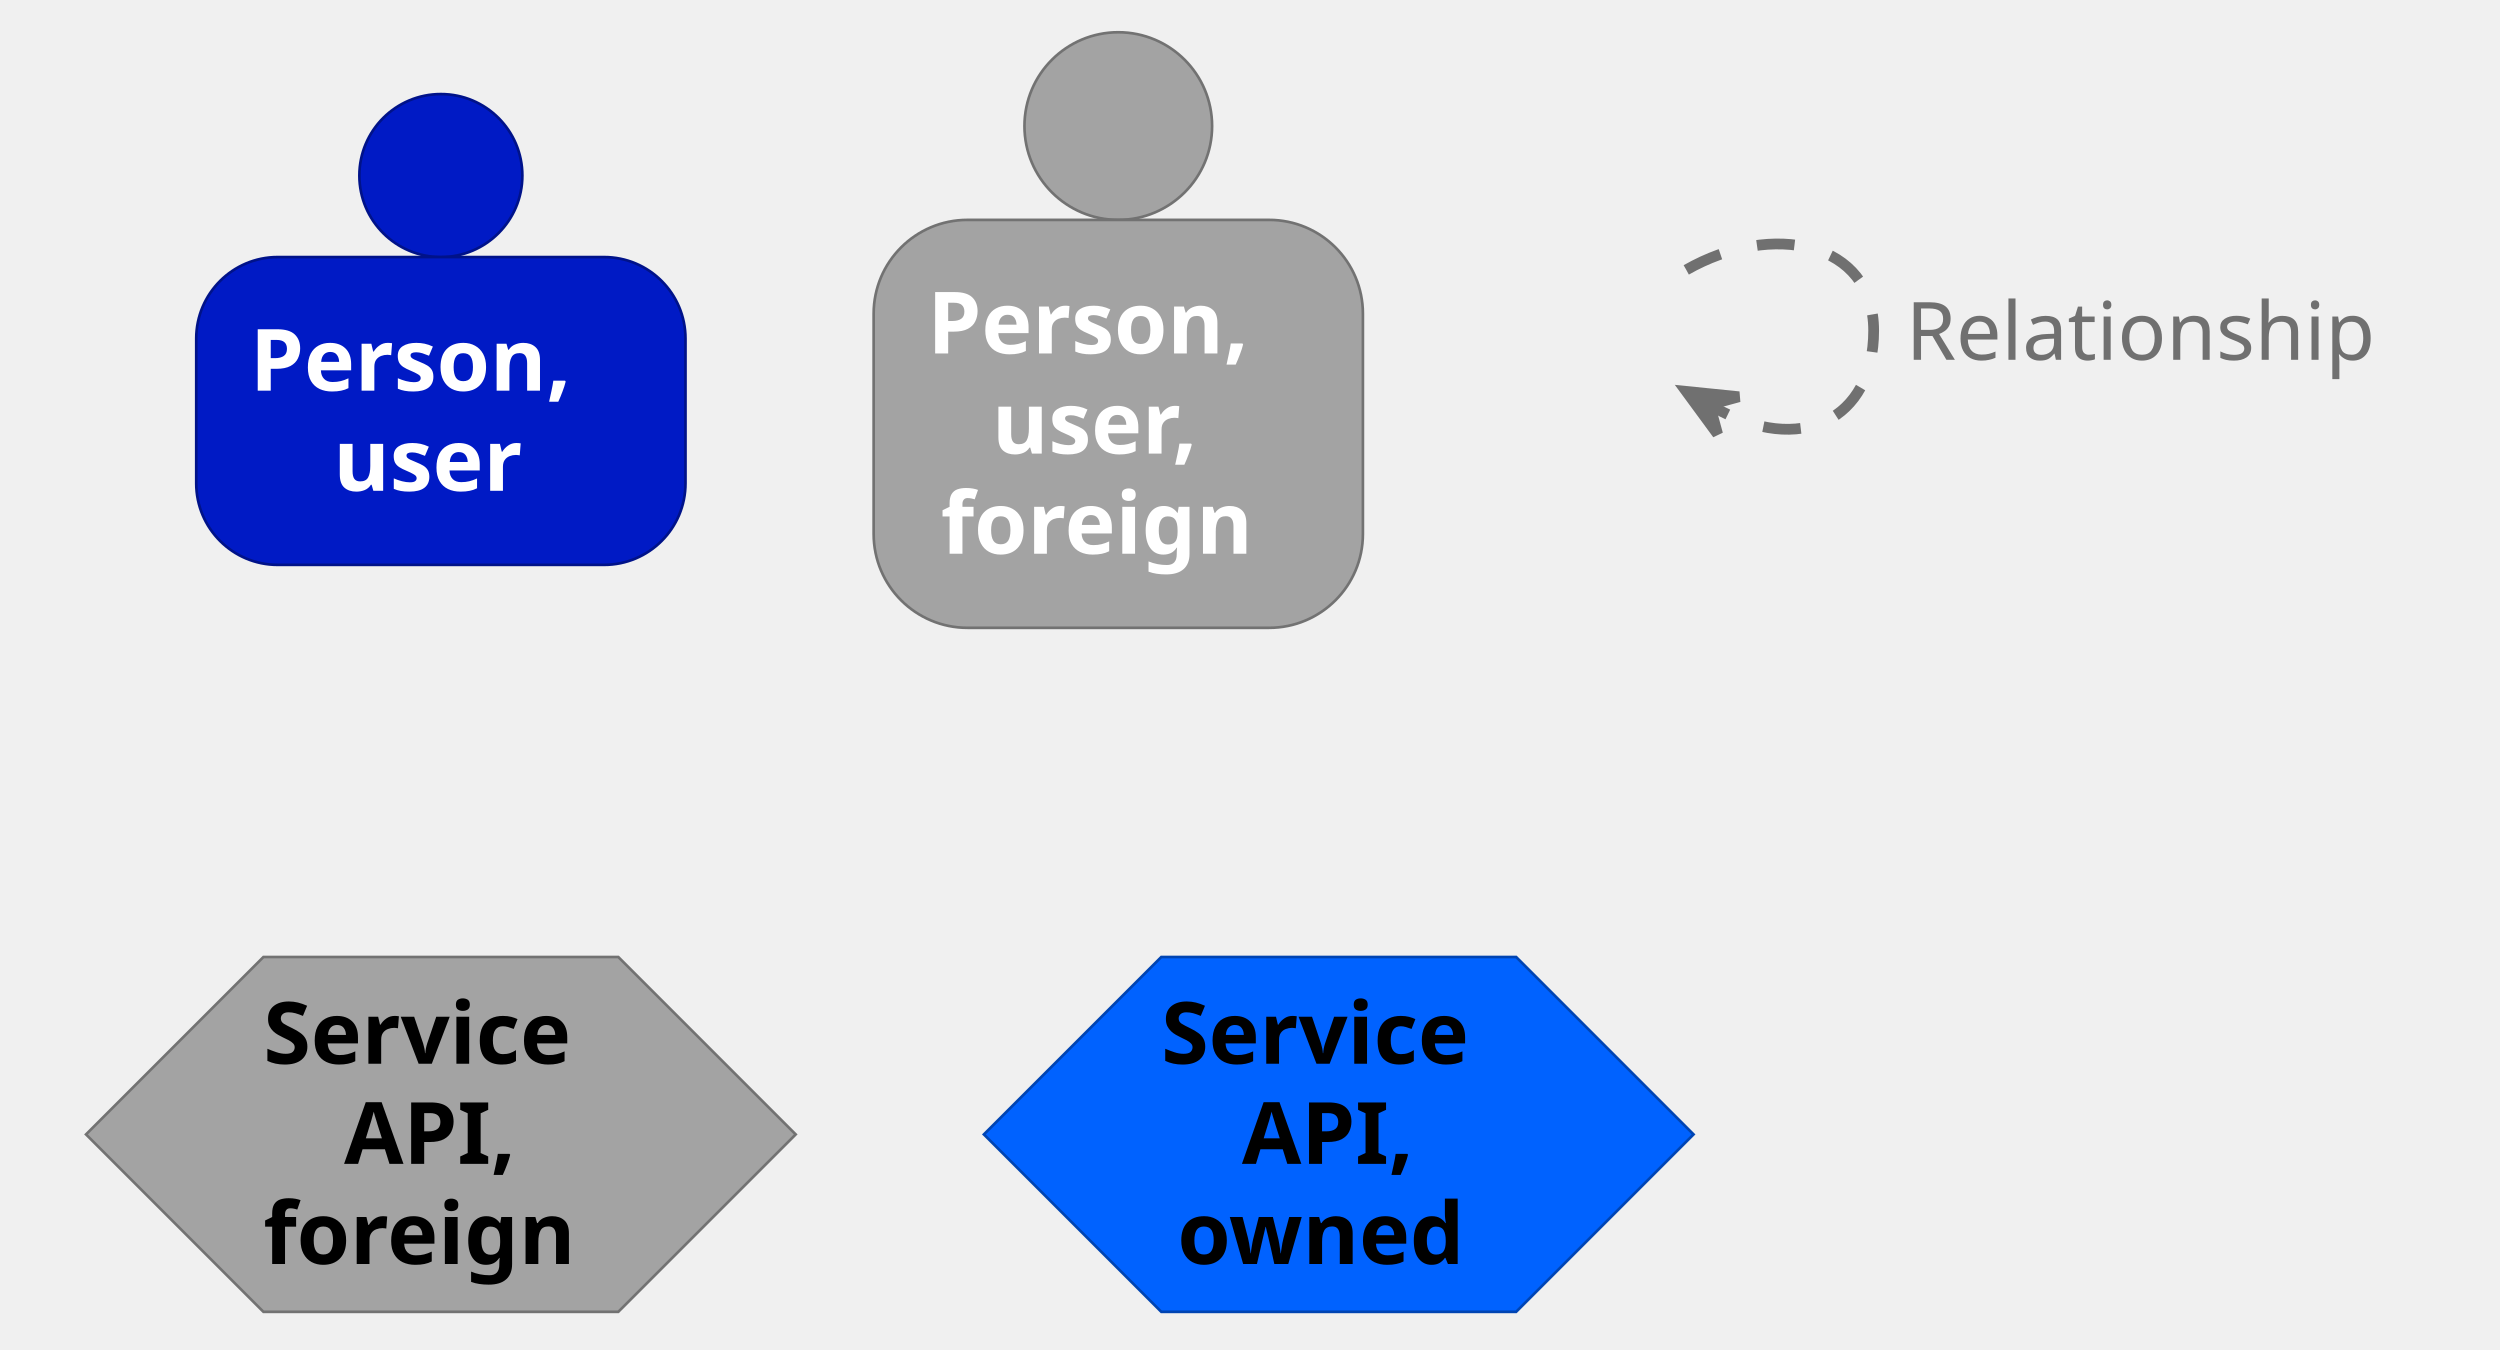
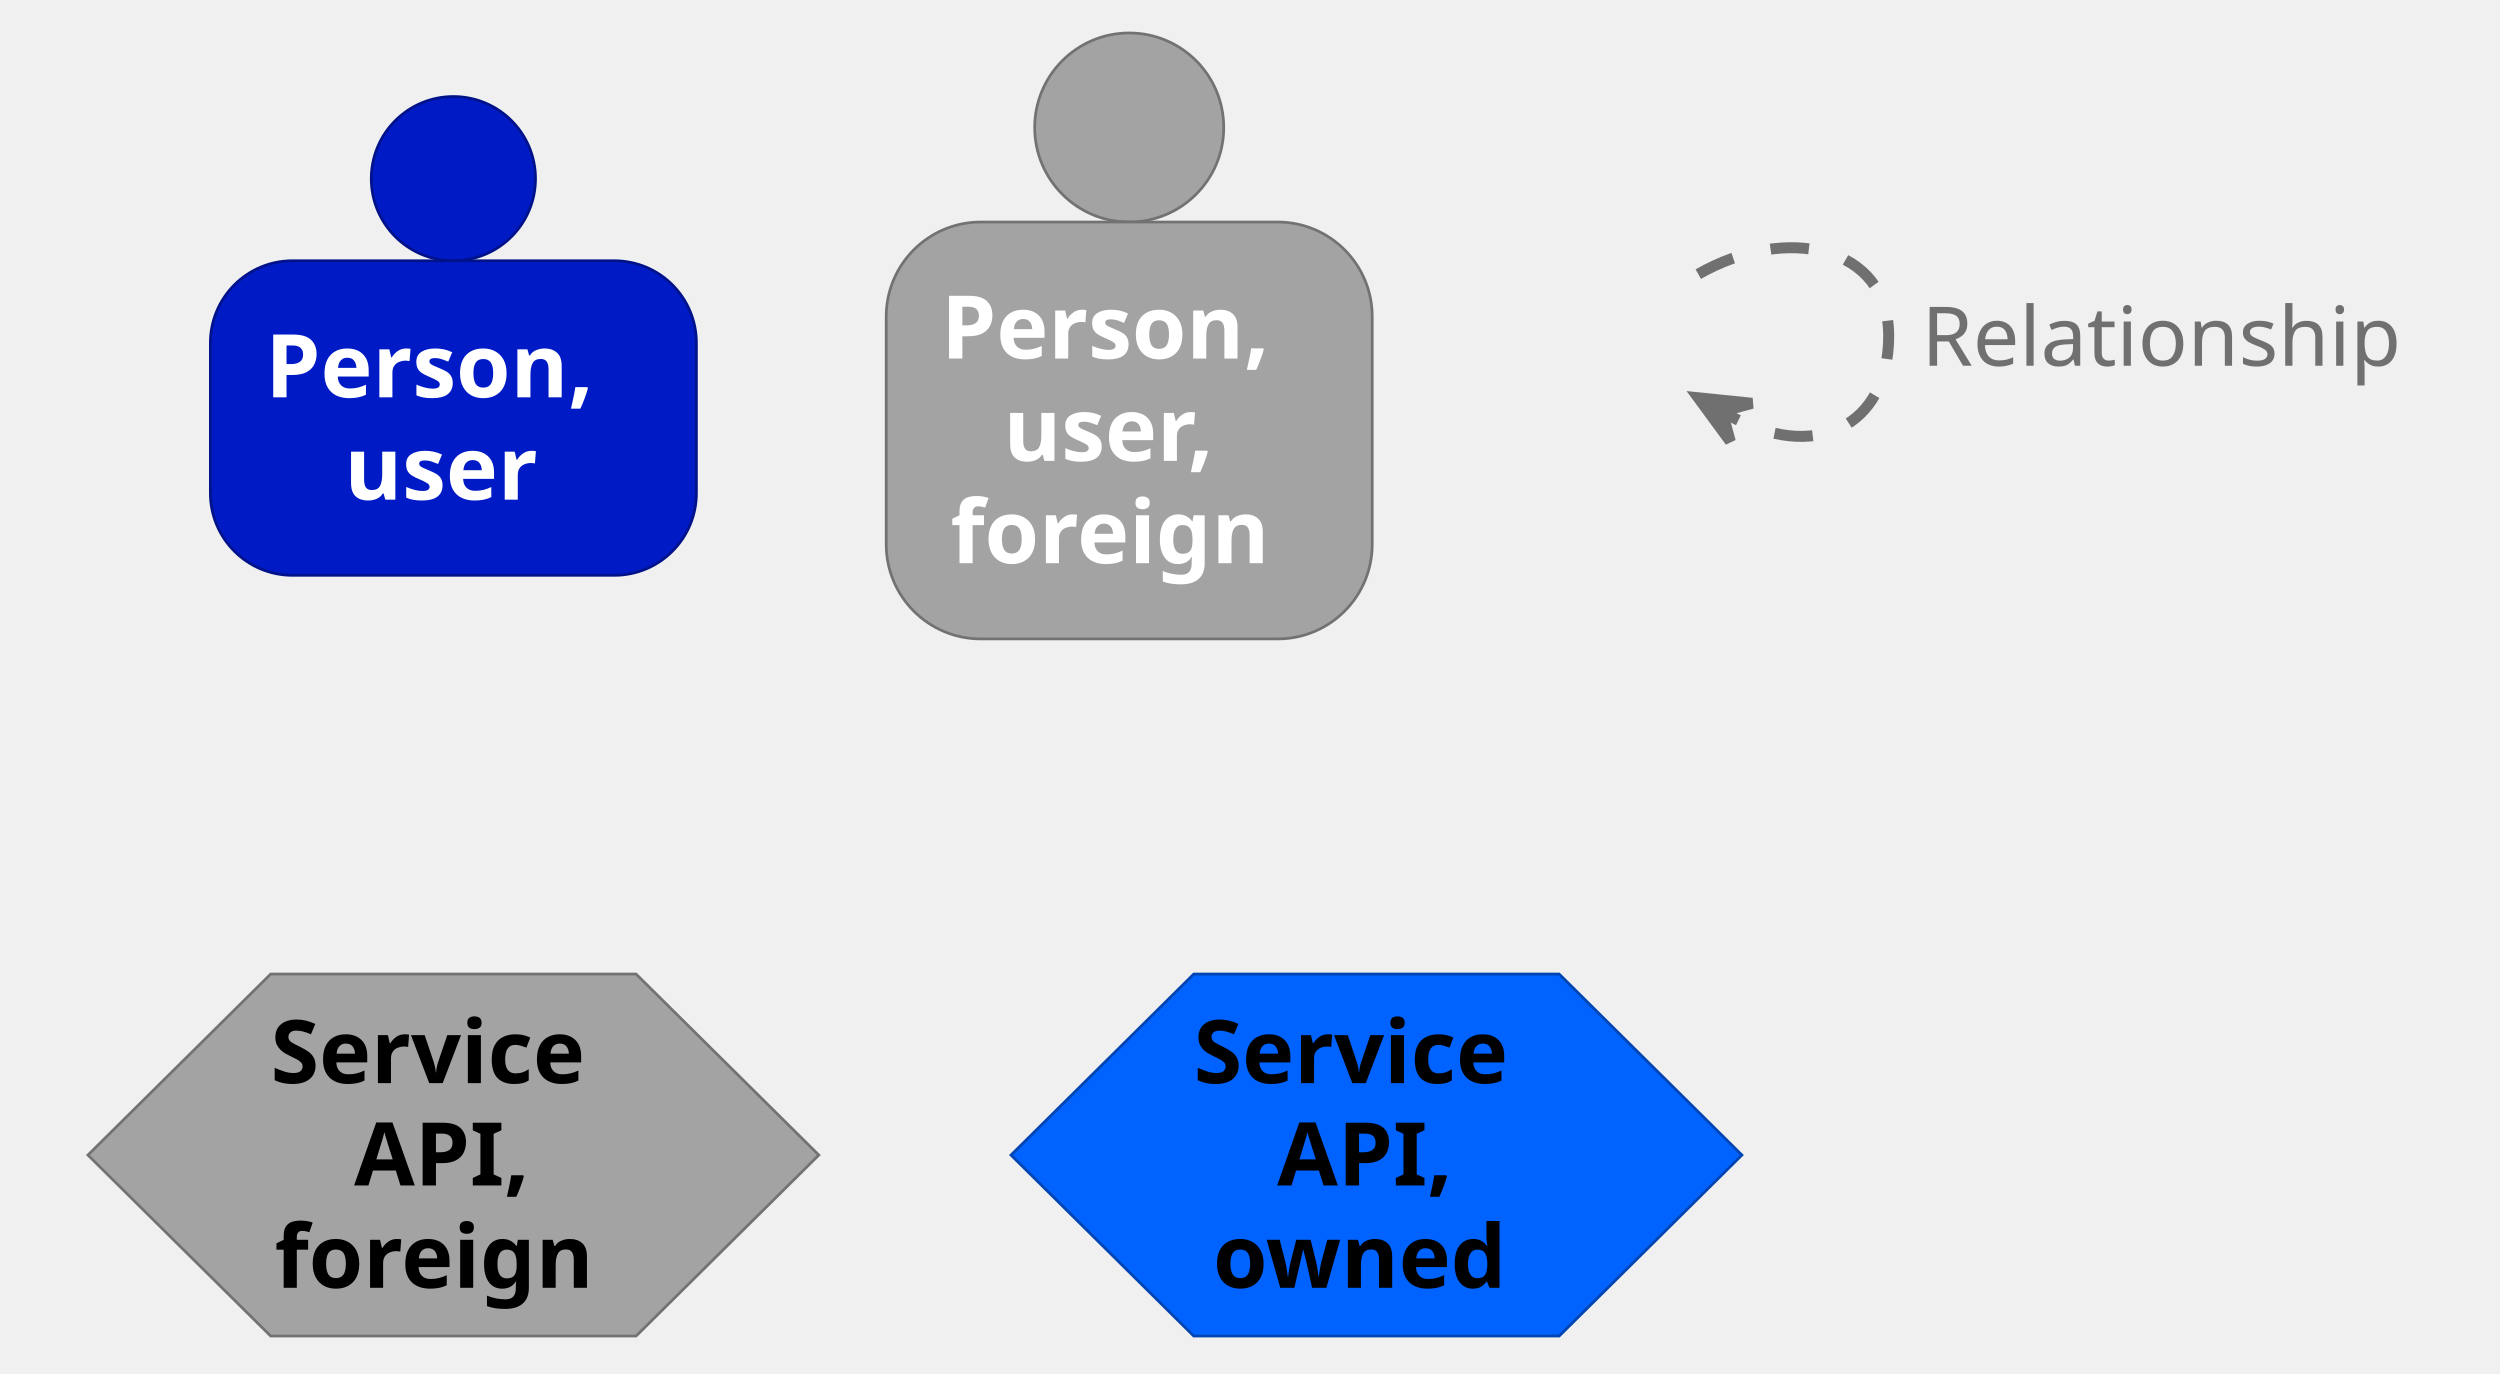
- <svg xmlns="http://www.w3.org/2000/svg" contentStyleType="text/css" height="251px" preserveAspectRatio="none" style="width:465px;height:251px;background:#FFFFFF;" version="1.1" viewBox="0 0 465 251" width="465px" zoomAndPan="magnify">
+ <svg xmlns="http://www.w3.org/2000/svg" contentStyleType="text/css" height="250px" preserveAspectRatio="none" style="width:455px;height:250px;background:#FFFFFF;" version="1.1" viewBox="0 0 455 250" width="455px" zoomAndPan="magnify">
  <defs />
  <g>
    <g id="elem_==Person, user">
-       <ellipse cx="82" cy="32.657" fill="#001AC5" rx="15.158" ry="15.158" style="stroke:#001289;stroke-width:0.5;" />
-       <rect fill="#001AC5" height="57.25" rx="15.158" ry="15.158" style="stroke:#001289;stroke-width:0.5;" width="91" x="36.5" y="47.815" />
-       <text fill="#FFFFFF" font-family="sans-serif" font-size="16" font-weight="bold" lengthAdjust="spacing" textLength="71" x="46.5" y="72.667">Person,</text>
-       <text fill="#FFFFFF" font-family="sans-serif" font-size="16" font-weight="bold" lengthAdjust="spacing" textLength="40" x="62" y="91.292">user</text>
+       <ellipse cx="82.517" cy="32.514" fill="#001AC5" rx="14.944" ry="14.944" style="stroke:#001289;stroke-width:0.5;" />
+       <rect fill="#001AC5" height="57.25" rx="14.944" ry="14.944" style="stroke:#001289;stroke-width:0.5;" width="88.453" x="38.29" y="47.458" />
+       <text fill="#FFFFFF" font-family="sans-serif" font-size="16" font-weight="bold" lengthAdjust="spacing" textLength="68.453" x="48.29" y="72.309">Person,</text>
+       <text fill="#FFFFFF" font-family="sans-serif" font-size="16" font-weight="bold" lengthAdjust="spacing" textLength="39.656" x="62.688" y="90.934">user</text>
    </g>
    <g id="elem_==Person, user, foreign">
-       <ellipse cx="208" cy="23.45" fill="#A3A3A3" rx="17.45" ry="17.45" style="stroke:#727272;stroke-width:0.5;" />
-       <rect fill="#A3A3A3" height="75.875" rx="17.45" ry="17.45" style="stroke:#727272;stroke-width:0.5;" width="91" x="162.5" y="40.9" />
-       <text fill="#FFFFFF" font-family="sans-serif" font-size="16" font-weight="bold" lengthAdjust="spacing" textLength="71" x="172.5" y="65.751">Person,</text>
-       <text fill="#FFFFFF" font-family="sans-serif" font-size="16" font-weight="bold" lengthAdjust="spacing" textLength="47" x="184.5" y="84.376">user,</text>
-       <text fill="#FFFFFF" font-family="sans-serif" font-size="16" font-weight="bold" lengthAdjust="spacing" textLength="66" x="175" y="103.001">foreign</text>
+       <ellipse cx="205.517" cy="23.204" fill="#A3A3A3" rx="17.204" ry="17.204" style="stroke:#727272;stroke-width:0.5;" />
+       <rect fill="#A3A3A3" height="75.875" rx="17.204" ry="17.204" style="stroke:#727272;stroke-width:0.5;" width="88.453" x="161.29" y="40.408" />
+       <text fill="#FFFFFF" font-family="sans-serif" font-size="16" font-weight="bold" lengthAdjust="spacing" textLength="68.453" x="171.29" y="65.259">Person,</text>
+       <text fill="#FFFFFF" font-family="sans-serif" font-size="16" font-weight="bold" lengthAdjust="spacing" textLength="45.734" x="182.649" y="83.884">user,</text>
+       <text fill="#FFFFFF" font-family="sans-serif" font-size="16" font-weight="bold" lengthAdjust="spacing" textLength="65.023" x="173.005" y="102.509">foreign</text>
    </g>
    <g id="elem_==Service API, foreign">
-       <polygon fill="#A3A3A3" points="148,211,115,178,49,178,16,211,49,244,115,244,148,211" style="stroke:#727272;stroke-width:0.5;" />
-       <text fill="#000000" font-family="sans-serif" font-size="16" font-weight="bold" lengthAdjust="spacing" textLength="66" x="49" y="197.852">Service</text>
-       <text fill="#000000" font-family="sans-serif" font-size="16" font-weight="bold" lengthAdjust="spacing" textLength="36" x="64" y="216.477">API,</text>
-       <text fill="#000000" font-family="sans-serif" font-size="16" font-weight="bold" lengthAdjust="spacing" textLength="66" x="49" y="235.102">foreign</text>
+       <polygon fill="#A3A3A3" points="149.03,210.22,115.77,177.28,49.26,177.28,16,210.22,49.26,243.16,115.77,243.16,149.03,210.22" style="stroke:#727272;stroke-width:0.5;" />
+       <text fill="#000000" font-family="sans-serif" font-size="16" font-weight="bold" lengthAdjust="spacing" textLength="66.516" x="49.258" y="197.132">Service</text>
+       <text fill="#000000" font-family="sans-serif" font-size="16" font-weight="bold" lengthAdjust="spacing" textLength="36.141" x="64.445" y="215.757">API,</text>
+       <text fill="#000000" font-family="sans-serif" font-size="16" font-weight="bold" lengthAdjust="spacing" textLength="65.023" x="50.004" y="234.382">foreign</text>
    </g>
    <g id="elem_==Service API, owned">
-       <polygon fill="#0062FF" points="315,211,282,178,216,178,183,211,216,244,282,244,315,211" style="stroke:#0044B2;stroke-width:0.5;" />
-       <text fill="#000000" font-family="sans-serif" font-size="16" font-weight="bold" lengthAdjust="spacing" textLength="66" x="216" y="197.852">Service</text>
-       <text fill="#000000" font-family="sans-serif" font-size="16" font-weight="bold" lengthAdjust="spacing" textLength="36" x="231" y="216.477">API,</text>
-       <text fill="#000000" font-family="sans-serif" font-size="16" font-weight="bold" lengthAdjust="spacing" textLength="60" x="219" y="235.102">owned</text>
+       <polygon fill="#0062FF" points="317.03,210.22,283.77,177.28,217.26,177.28,184,210.22,217.26,243.16,283.77,243.16,317.03,210.22" style="stroke:#0044B2;stroke-width:0.5;" />
+       <text fill="#000000" font-family="sans-serif" font-size="16" font-weight="bold" lengthAdjust="spacing" textLength="66.516" x="217.258" y="197.132">Service</text>
+       <text fill="#000000" font-family="sans-serif" font-size="16" font-weight="bold" lengthAdjust="spacing" textLength="36.141" x="232.445" y="215.757">API,</text>
+       <text fill="#000000" font-family="sans-serif" font-size="16" font-weight="bold" lengthAdjust="spacing" textLength="59.469" x="220.781" y="234.382">owned</text>
    </g>
    <g id="elem_5">
-       <rect fill="none" height="36.297" rx="2.5" ry="2.5" style="stroke:none;stroke-width:0.5;" width="25" x="288.5" y="43.5" />
+       <rect fill="none" height="36.297" rx="2.5" ry="2.5" style="stroke:none;stroke-width:0.5;" width="24.45" x="284.29" y="43" />
    </g>
    <g id="link_5_5">
-       <path d="M313.648,50.198 C329.557,41.104 348.5,44.871 348.5,61.5 C348.5,78.129 334.766,84.874 318.857,75.78 " fill="none" id="5-to-5" style="stroke:#707070;stroke-width:2.0;stroke-dasharray:7.0,7.0;" />
-       <polygon fill="#707070" points="313.648,72.802,319.476,80.741,317.989,75.283,323.447,73.796,313.648,72.802" style="stroke:#707070;stroke-width:2.0;" />
-       <text fill="#707070" font-family="sans-serif" font-size="15" lengthAdjust="spacing" textLength="98" x="354.5" y="66.923">Relationship</text>
+       <path d="M309.09,49.89 C324.91,40.83 343.74,44.58 343.74,61.14 C343.74,77.7 330.118,84.429 314.298,75.379 " fill="none" id="5-to-5" style="stroke:#707070;stroke-width:2;stroke-dasharray:7.0,7.0;" />
+       <polygon fill="#707070" points="309.09,72.4,314.916,80.341,313.43,74.883,318.888,73.397,309.09,72.4" style="stroke:#707070;stroke-width:2;" />
+       <text fill="#707070" font-family="sans-serif" font-size="15" lengthAdjust="spacing" textLength="92.754" x="349.74" y="66.563">Relationship</text>
    </g>
  </g>
</svg>
